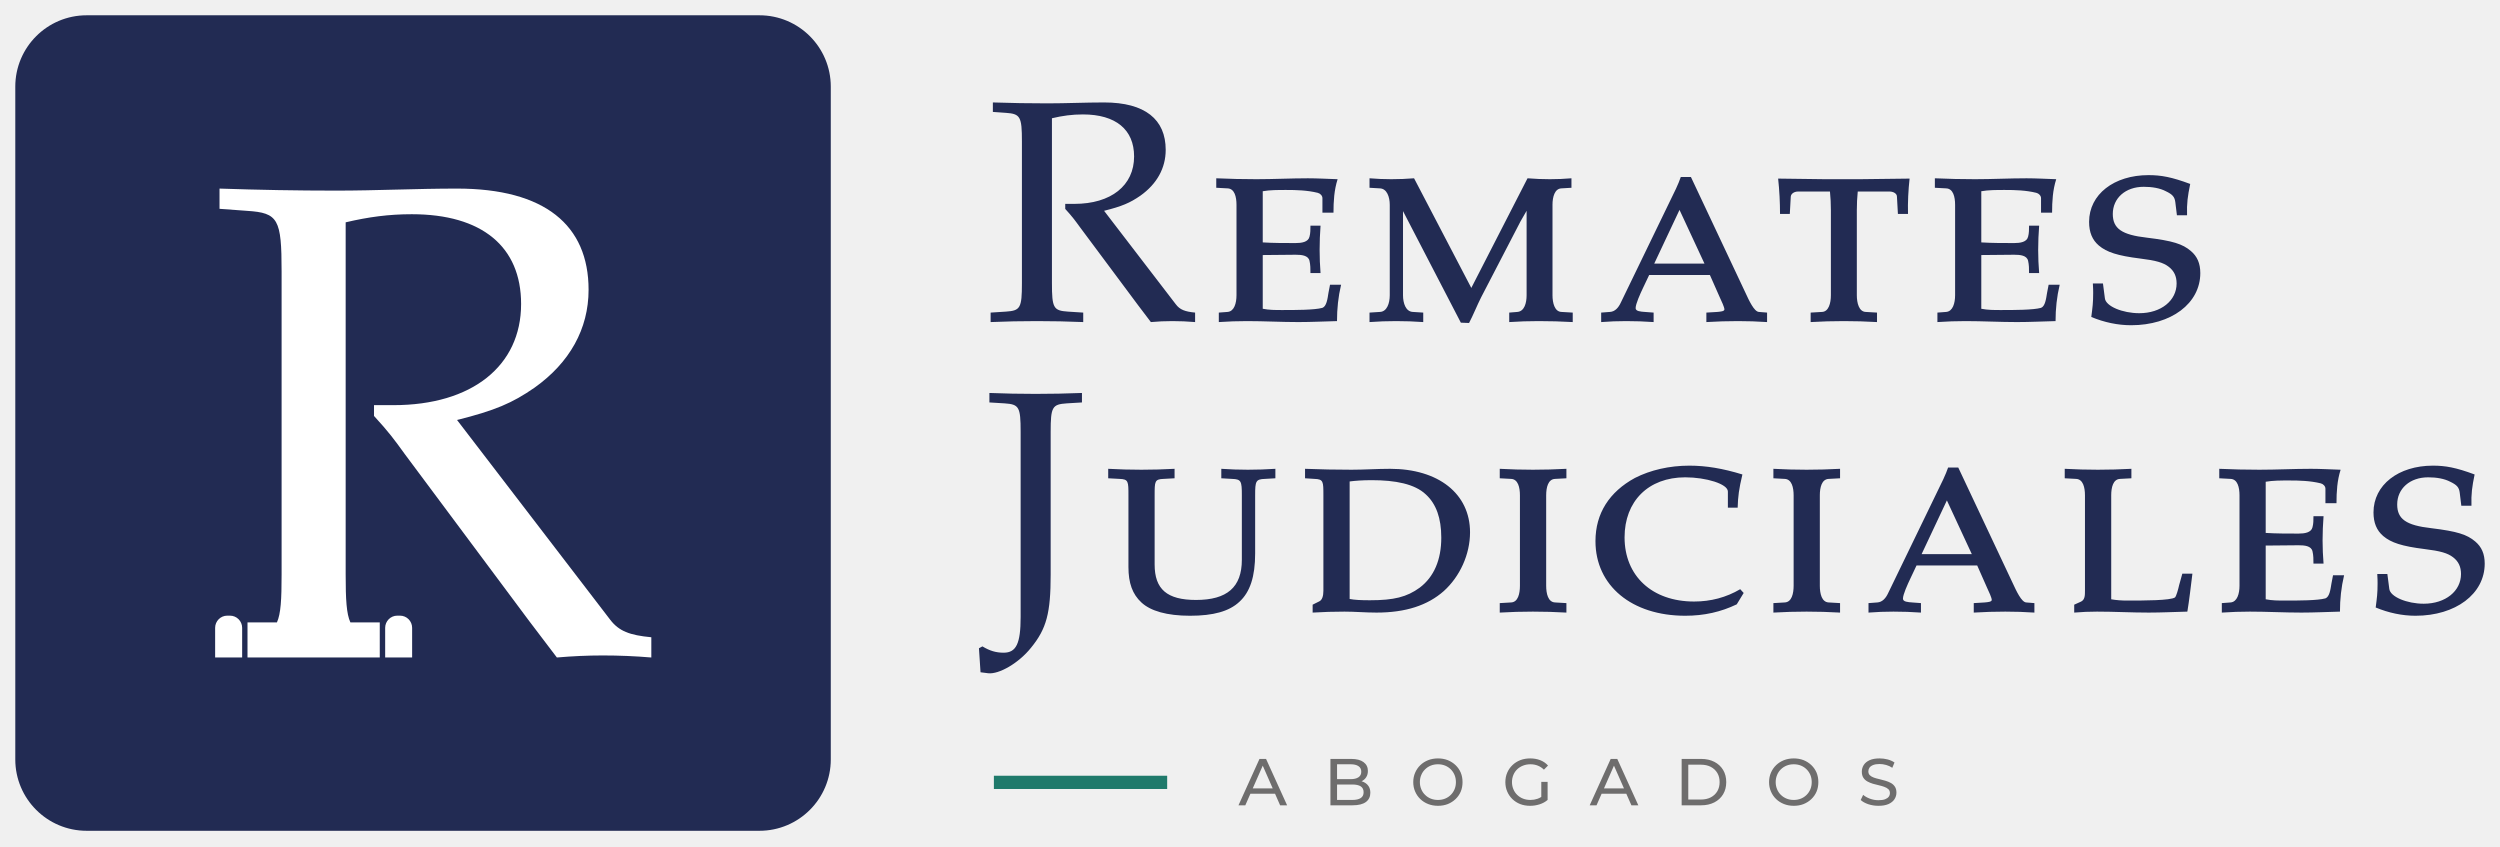
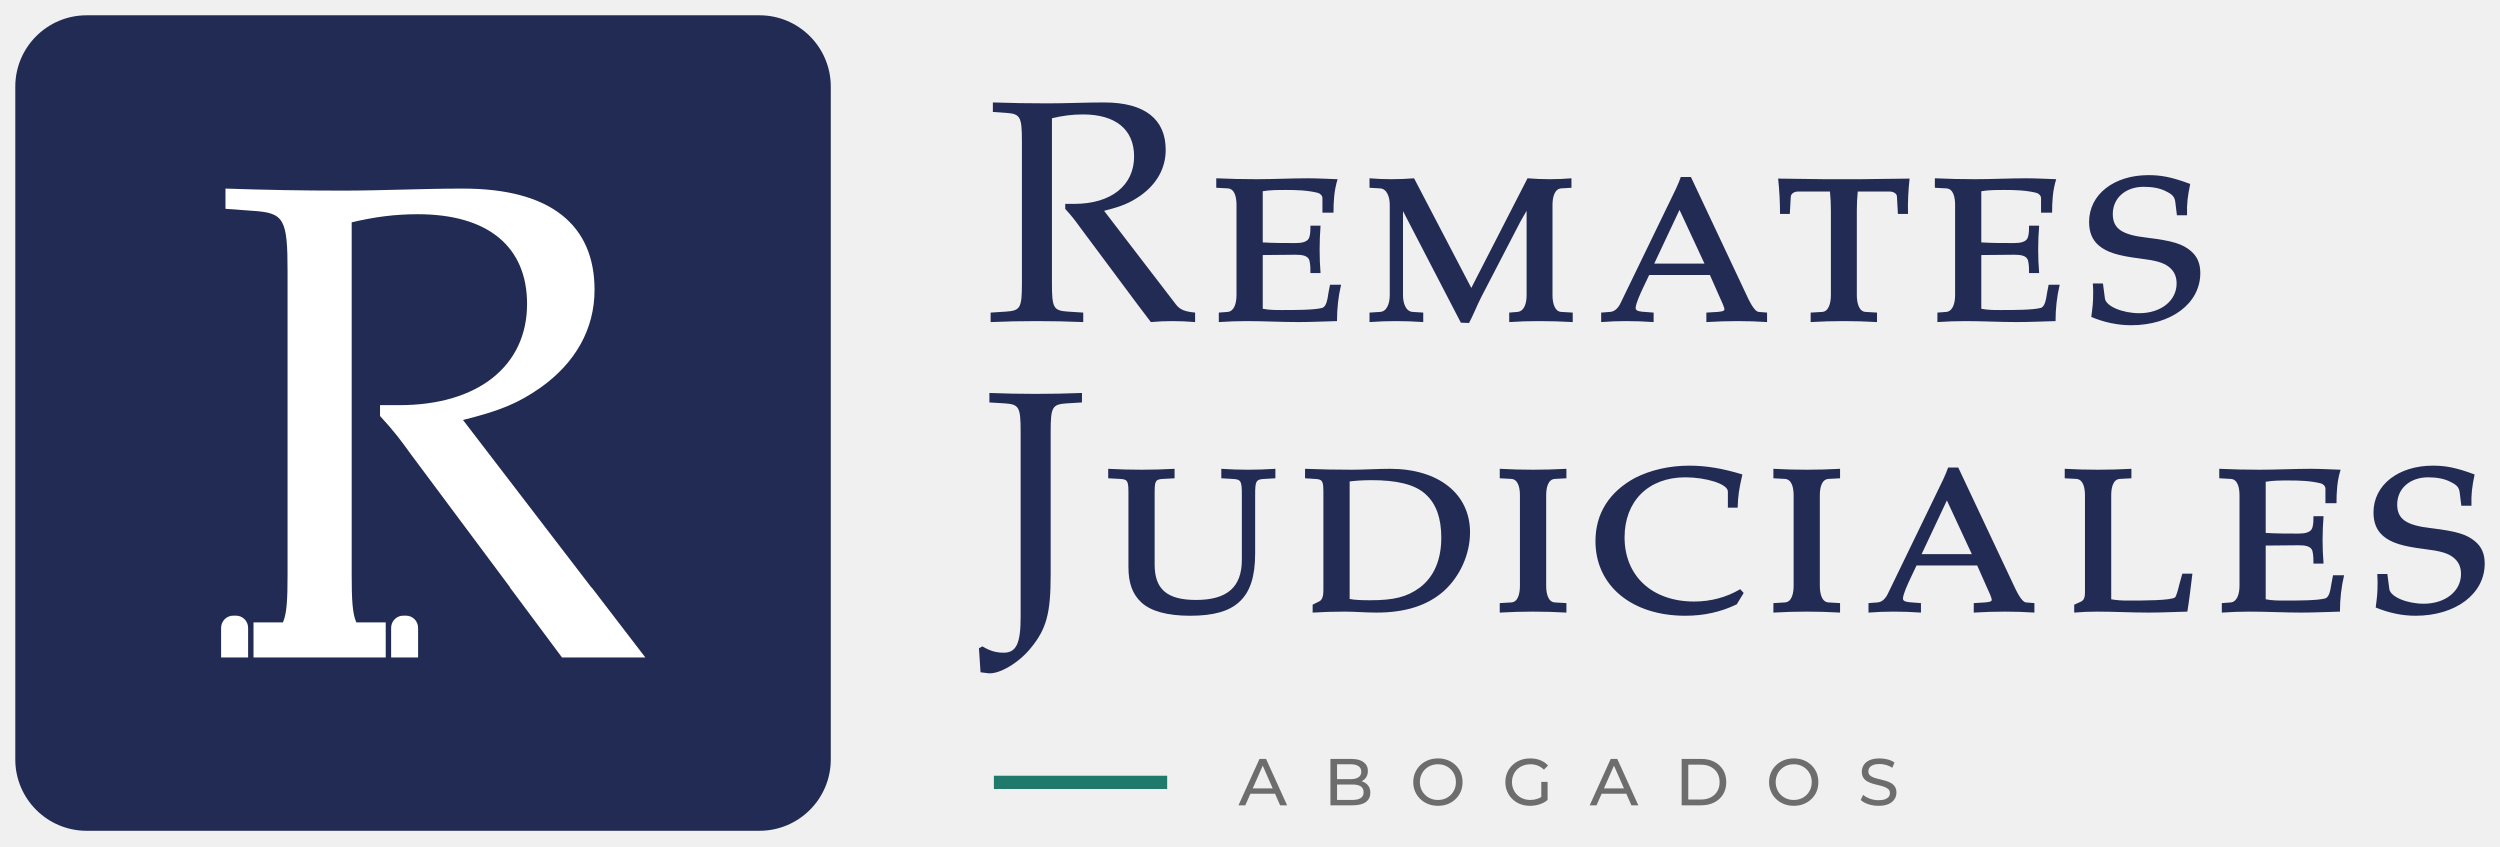
<svg xmlns="http://www.w3.org/2000/svg" viewBox="-3 -3 490.5 166" role="img" aria-label="Abogados Remates Judiciales">
  <path d="M14 0H146C153.73 0 160 6.27 160 14V146C160 153.73 153.73 160 146 160H14C6.27 160 0 153.73 0 146V14C0 6.27 6.27 0 14 0Z" fill="#222B53" />
-   <path d="M45.56 119.12H51.33C52.1 117.44 52.25 114.61 52.25 109.72V50.28C52.25 39.96 51.59 38.77 45.5 38.37L40.07 37.97V34C47.75 34.26 55.29 34.4 62.97 34.4C70.91 34.4 78.72 34 86.67 34C103.87 34 112.48 41.15 112.48 53.86C112.48 61.53 108.77 68.15 101.89 73.05C97.52 76.09 94.08 77.55 86.67 79.4L116.72 118.59C118.44 120.84 120.55 121.63 124.79 122.03V126Q120.02 125.6 115.26 125.6C112.21 125.6 109.3 125.74 106.26 126L100.83 118.85L76.47 86.16C74.36 83.24 73.3 81.79 70.38 78.61V76.49H74.22C89.58 76.49 99.24 68.81 99.24 56.64C99.24 45.38 91.56 39.03 77.8 39.03C73.3 39.03 69.33 39.56 64.82 40.62V109.72C64.82 114.61 64.97 117.44 65.75 119.12H71.51V126H45.56ZM74.95 117.79H75.48C76.8 117.79 77.86 118.86 77.86 120.18V126H72.57V120.18C72.57 118.86 73.64 117.79 74.95 117.79ZM41.59 117.79H42.12C43.44 117.79 44.51 118.86 44.51 120.18V126H39.21V120.18C39.21 118.86 40.28 117.79 41.59 117.79Z" fill="#FFFFFF" />
+   <path d="M46.74 119.12H52.5C53.28 117.44 53.42 114.61 53.42 109.72V50.28C53.42 39.96 52.76 38.77 46.67 38.37L41.24 37.97V34C48.92 34.26 56.46 34.4 64.14 34.4C72.09 34.4 79.9 34 87.84 34C105.05 34 113.65 41.15 113.65 53.86C113.65 61.53 109.94 68.15 103.06 73.05C98.69 76.09 95.25 77.55 87.84 79.4L113.01 112.23H113.06L123.62 126H107.27L97.02 112.23H97.07L77.64 86.16C75.53 83.24 74.47 81.79 71.56 78.61V76.49H75.39C90.75 76.49 100.41 68.81 100.41 56.64C100.41 45.38 92.74 39.03 78.97 39.03C74.47 39.03 70.5 39.56 66 40.62V109.72C66 114.61 66.14 117.44 66.92 119.12H72.68V126H46.74ZM76.12 117.79H76.65C77.97 117.79 79.03 118.86 79.03 120.18V126H73.74V120.18C73.74 118.86 74.81 117.79 76.12 117.79ZM42.76 117.79H43.29C44.61 117.79 45.68 118.86 45.68 120.18V126H40.38V120.18C40.38 118.86 41.45 117.79 42.76 117.79Z" fill="#FFFFFF" />
  <path d="M191.36 60.19C194.4 60.06 197.38 60 200.42 60C203.45 60 206.49 60.06 209.53 60.19V58.33L206.55 58.14C203.7 57.95 203.39 57.46 203.39 52.56V20.2C205.5 19.7 207.36 19.45 209.47 19.45C215.92 19.45 219.51 22.43 219.51 27.7C219.51 33.4 214.99 37 207.79 37H206V37.99C207.36 39.48 207.86 40.16 208.85 41.52L220.26 56.84L222.8 60.19C224.22 60.06 225.59 60 227.01 60C228.5 60 229.99 60.06 231.48 60.19V58.33C229.49 58.14 228.5 57.77 227.7 56.71L213.62 38.36C217.09 37.49 218.71 36.81 220.75 35.39C223.98 33.09 225.71 29.99 225.71 26.4C225.71 20.44 221.68 17.1 213.62 17.1C209.9 17.1 206.24 17.28 202.52 17.28C198.93 17.28 195.39 17.22 191.8 17.1V18.96L194.34 19.14C197.19 19.33 197.5 19.89 197.5 24.72V52.56C197.5 57.46 197.19 57.95 194.34 58.14L191.36 58.33ZM235.63 33.84 237.86 33.96C239.23 34.02 239.6 35.63 239.6 37.18V54.92C239.6 56.47 239.17 58.08 237.86 58.2L236.13 58.33V60.19C237.99 60.06 239.85 60 241.65 60C244.99 60 248.4 60.19 251.75 60.19C254.29 60.19 256.77 60.06 259.32 60C259.32 57.58 259.56 55.23 260.12 52.87H257.95L257.64 54.48C257.46 55.66 257.27 57.09 256.46 57.4C254.91 57.83 251.19 57.83 248.53 57.83C247.23 57.83 245.99 57.83 244.75 57.58V47.04L251.19 46.98C252.37 46.98 253.67 47.1 253.92 48.16C254.11 48.96 254.11 49.77 254.11 50.58H256.09C255.97 49.09 255.91 47.54 255.91 46.05C255.91 44.44 255.97 42.89 256.09 41.28H254.11C254.11 42.02 254.11 42.76 253.92 43.45C253.67 44.5 252.37 44.69 251.19 44.69C249.02 44.69 246.85 44.69 244.75 44.56V34.52C246.11 34.27 247.78 34.27 249.33 34.27C251.38 34.27 253.49 34.33 255.53 34.83C256.03 34.95 256.46 35.39 256.46 35.88V38.73H258.63C258.63 36.5 258.76 34.27 259.44 32.16C257.46 32.1 255.53 31.98 253.61 31.98C250.26 31.98 246.92 32.16 243.51 32.16C240.9 32.16 238.24 32.1 235.63 31.98ZM265.7 60.19C267.44 60.06 269.17 60 270.91 60C272.71 60 274.44 60.06 276.24 60.19V58.33L274.2 58.2C272.83 58.14 272.27 56.53 272.27 54.92V38.42L283.62 60.31L285.23 60.37C286.1 58.7 286.78 56.96 287.59 55.35L295.34 40.41L296.52 38.36V54.92C296.52 56.47 296.08 58.08 294.72 58.2L293.11 58.33V60.19C295.03 60.06 296.95 60 298.87 60C301.1 60 303.34 60.06 305.57 60.19V58.33L303.34 58.2C302.03 58.14 301.6 56.47 301.6 54.92V37.18C301.6 35.63 302.03 34.02 303.34 33.96L305.32 33.84V31.98C303.89 32.1 302.53 32.16 301.1 32.16C299.62 32.16 298.19 32.1 296.7 31.98L285.67 53.49L274.44 31.98C272.96 32.1 271.47 32.16 269.98 32.16C268.55 32.16 267.13 32.1 265.7 31.98V33.84L267.75 33.96C269.11 34.02 269.67 35.63 269.67 37.18V54.92C269.67 56.53 269.11 58.14 267.75 58.2L265.7 58.33ZM311.15 60.19C312.76 60.06 314.43 60 316.05 60C317.84 60 319.64 60.06 321.44 60.19V58.33L319.7 58.2C318.9 58.14 317.91 58.08 317.91 57.46C317.91 56.65 318.77 54.73 319.39 53.43L320.57 50.95H332.48L334.4 55.29C334.77 56.09 335.33 57.27 335.33 57.71C335.33 58.08 334.58 58.14 333.96 58.2L331.79 58.33V60.19C333.9 60.06 335.95 60 337.99 60C339.92 60 341.78 60.06 343.7 60.19V58.33L342.09 58.2C341.16 58.14 340.16 55.97 339.42 54.36L328.76 31.73H326.77C326.34 33.03 325.41 34.95 324.6 36.56L314.99 56.4C314.56 57.33 313.88 58.14 312.88 58.2L311.15 58.33ZM321.56 48.72 326.52 38.18 331.42 48.72ZM345.87 32.04C346.12 34.33 346.24 36.69 346.24 38.98H348.16L348.35 35.57C348.41 34.95 349.09 34.58 349.77 34.58H356.04C356.16 35.76 356.22 37 356.22 38.24V54.92C356.22 56.47 355.79 58.14 354.49 58.2L352.25 58.33V60.19C354.42 60.06 356.59 60 358.76 60C360.93 60 363.1 60.06 365.27 60.19V58.33L363.04 58.2C361.74 58.14 361.31 56.47 361.31 54.92V38.24C361.31 37 361.37 35.76 361.49 34.58H367.75C368.44 34.58 369.18 34.95 369.18 35.57L369.37 38.98H371.35C371.29 36.69 371.41 34.33 371.66 32.04L361.93 32.16H355.04ZM376.62 33.84 378.85 33.96C380.22 34.02 380.59 35.63 380.59 37.18V54.92C380.59 56.47 380.15 58.08 378.85 58.2L377.12 58.33V60.19C378.98 60.06 380.84 60 382.63 60C385.98 60 389.39 60.19 392.74 60.19C395.28 60.19 397.76 60.06 400.3 60C400.3 57.58 400.55 55.23 401.11 52.87H398.94L398.63 54.48C398.44 55.66 398.26 57.09 397.45 57.4C395.9 57.83 392.18 57.83 389.52 57.83C388.21 57.83 386.97 57.83 385.73 57.58V47.04L392.18 46.98C393.36 46.98 394.66 47.1 394.91 48.16C395.1 48.96 395.1 49.77 395.1 50.58H397.08C396.96 49.09 396.89 47.54 396.89 46.05C396.89 44.44 396.96 42.89 397.08 41.28H395.1C395.1 42.02 395.1 42.76 394.91 43.45C394.66 44.5 393.36 44.69 392.18 44.69C390.01 44.69 387.84 44.69 385.73 44.56V34.52C387.1 34.27 388.77 34.27 390.32 34.27C392.37 34.27 394.48 34.33 396.52 34.83C397.02 34.95 397.45 35.39 397.45 35.88V38.73H399.62C399.62 36.5 399.75 34.27 400.43 32.16C398.44 32.1 396.52 31.98 394.6 31.98C391.25 31.98 387.9 32.16 384.49 32.16C381.89 32.16 379.22 32.1 376.62 31.98ZM406.88 40.53C406.88 42.58 407.5 44.07 408.8 45.18C410.35 46.48 412.46 47.17 416.86 47.72C420.02 48.1 421.45 48.53 422.5 49.34C423.55 50.14 424.05 51.2 424.05 52.62C424.05 55.97 421.01 58.45 416.73 58.45C413.45 58.45 410.16 57.09 409.98 55.54L409.6 52.62H407.62C407.68 53.43 407.68 54.23 407.68 54.48C407.68 56.4 407.56 57.27 407.31 59.19C409.85 60.25 412.52 60.81 415.12 60.81C423 60.81 428.7 56.53 428.7 50.58C428.7 48.65 428.08 47.29 426.84 46.24C425.23 44.87 423.31 44.25 418.22 43.63C413.26 43.07 411.53 41.83 411.53 38.98C411.53 35.88 414.01 33.65 417.6 33.65C419.21 33.65 420.76 33.9 421.94 34.52C423.24 35.14 423.68 35.63 423.8 36.69L424.11 39.23H426.1C426.03 36.87 426.22 35.51 426.72 33.09C423.06 31.73 421.01 31.36 418.53 31.36C411.77 31.36 406.88 35.14 406.88 40.53Z" fill="#222B53" />
  <path d="M189.07 124.19 189.38 128.9 190.87 129.09C192.98 129.34 196.88 127.11 199.3 124.07C202.34 120.35 203.14 117.25 203.14 109.75V81.72C203.14 76.82 203.45 76.33 206.31 76.14L209.28 75.96V74.1C206.24 74.22 203.21 74.28 200.17 74.28C197.13 74.28 194.15 74.22 191.12 74.1V75.96L194.09 76.14C196.94 76.33 197.25 76.82 197.25 81.72V118.05C197.25 123.26 196.39 125.06 193.91 125.06C192.42 125.06 191.18 124.69 189.75 123.82ZM214.43 90.84 216.66 90.96C218.4 91.02 218.4 91.46 218.4 94.18V108.26C218.4 111.42 219.2 113.59 220.94 115.2C222.74 116.88 225.96 117.81 230.49 117.81C235.07 117.81 238.17 116.94 240.16 115.08C242.27 113.16 243.26 110.12 243.26 105.59V94.18C243.26 91.39 243.38 91.02 245.18 90.96L247.23 90.84V88.98C245.43 89.1 243.63 89.16 241.83 89.16C240.1 89.16 238.36 89.1 236.62 88.98V90.84L238.73 90.96C240.53 91.02 240.65 91.39 240.65 94.18V106.83C240.65 112.23 237.74 114.71 231.66 114.71C225.96 114.71 223.54 112.6 223.54 107.76V94.18C223.54 91.46 223.54 91.02 225.28 90.96L227.45 90.84V88.98C225.28 89.1 223.11 89.16 220.94 89.16C218.77 89.16 216.6 89.1 214.43 88.98ZM253.05 90.84 254.91 90.96C256.65 91.02 256.65 91.46 256.65 94.18V112.91C256.65 113.96 256.4 114.77 255.78 115.02C255.35 115.2 254.98 115.45 254.54 115.64V117.19C256.65 117.06 258.7 117 260.8 117C262.85 117 264.96 117.19 267.07 117.19C272.83 117.19 277.11 115.76 280.27 112.97C283.43 110.12 285.42 105.78 285.42 101.44C285.42 93.87 279.22 88.98 269.73 88.98C267.19 88.98 264.71 89.16 262.17 89.16C259.13 89.16 256.09 89.1 253.05 88.98ZM261.8 114.52V91.46C262.85 91.33 264.21 91.21 266.14 91.21C270.79 91.21 274.57 91.95 276.74 94C278.78 95.86 279.78 98.65 279.78 102.49C279.78 106.83 278.35 110.18 275.56 112.29C273.02 114.15 270.48 114.77 265.76 114.77C264.03 114.77 262.79 114.71 261.8 114.52ZM291.25 117.19C293.42 117.06 295.59 117 297.76 117C299.93 117 302.1 117.06 304.33 117.19V115.33L302.1 115.2C300.73 115.14 300.36 113.47 300.36 111.92V94.18C300.36 92.63 300.73 91.02 302.1 90.96L304.33 90.84V88.98C302.1 89.1 299.93 89.16 297.76 89.16C295.59 89.16 293.42 89.1 291.25 88.98V90.84L293.48 90.96C294.84 91.02 295.21 92.63 295.21 94.18V111.92C295.21 113.47 294.84 115.14 293.48 115.2L291.25 115.33ZM310.03 103.17C310.03 111.92 317.16 117.81 327.64 117.81C331.36 117.81 334.65 117.06 337.75 115.57L339.11 113.34L338.43 112.6C335.7 114.21 332.66 115.02 329.38 115.02C321.13 115.02 315.74 109.99 315.74 102.43C315.74 95.36 320.39 90.65 327.64 90.65C331.73 90.65 336.01 91.95 336.01 93.44V96.6H337.93C337.99 94.43 338.18 92.94 338.86 90.09C335.02 88.91 331.73 88.36 328.45 88.36C324.54 88.36 320.82 89.22 317.78 90.77C312.76 93.5 310.03 97.72 310.03 103.17ZM344.94 117.19C347.11 117.06 349.28 117 351.45 117C353.62 117 355.79 117.06 358.02 117.19V115.33L355.79 115.2C354.42 115.14 354.05 113.47 354.05 111.92V94.18C354.05 92.63 354.42 91.02 355.79 90.96L358.02 90.84V88.98C355.79 89.1 353.62 89.16 351.45 89.16C349.28 89.16 347.11 89.1 344.94 88.98V90.84L347.17 90.96C348.53 91.02 348.91 92.63 348.91 94.18V111.92C348.91 113.47 348.53 115.14 347.17 115.2L344.94 115.33ZM363.6 117.19C365.21 117.06 366.89 117 368.5 117C370.3 117 372.09 117.06 373.89 117.19V115.33L372.16 115.2C371.35 115.14 370.36 115.08 370.36 114.46C370.36 113.65 371.23 111.73 371.85 110.43L373.02 107.95H384.93L386.85 112.29C387.22 113.09 387.78 114.27 387.78 114.71C387.78 115.08 387.04 115.14 386.42 115.2L384.25 115.33V117.19C386.35 117.06 388.4 117 390.45 117C392.37 117 394.23 117.06 396.15 117.19V115.33L394.54 115.2C393.61 115.14 392.62 112.97 391.87 111.36L381.21 88.73H379.22C378.79 90.03 377.86 91.95 377.05 93.56L367.44 113.4C367.01 114.33 366.33 115.14 365.34 115.2L363.6 115.33ZM374.02 105.72 378.98 95.18 383.87 105.72ZM402.1 90.84 404.33 90.96C405.7 91.02 406.07 92.63 406.07 94.18V112.91C406.07 113.78 406.07 114.64 405.33 115.02L403.96 115.64V117.19C405.45 117.06 406.94 117 408.43 117C411.84 117 415.18 117.19 418.59 117.19C421.07 117.19 423.62 117.06 426.16 117C426.53 114.77 426.84 112.04 427.15 109.56H425.17L424.55 111.79C424.36 112.66 423.99 113.96 423.74 114.21C422.87 114.83 417.6 114.83 414.38 114.83C413.32 114.83 412.27 114.77 411.22 114.58V94.18C411.22 92.63 411.59 91.02 412.95 90.96L415.18 90.84V88.98C412.95 89.1 410.78 89.16 408.61 89.16C406.44 89.16 404.27 89.1 402.1 88.98ZM432.42 90.84 434.65 90.96C436.02 91.02 436.39 92.63 436.39 94.18V111.92C436.39 113.47 435.95 115.08 434.65 115.2L432.92 115.33V117.19C434.78 117.06 436.64 117 438.43 117C441.78 117 445.19 117.19 448.54 117.19C451.08 117.19 453.56 117.06 456.1 117C456.1 114.58 456.35 112.23 456.91 109.87H454.74L454.43 111.48C454.24 112.66 454.06 114.09 453.25 114.4C451.7 114.83 447.98 114.83 445.32 114.83C444.01 114.83 442.77 114.83 441.53 114.58V104.04L447.98 103.98C449.16 103.98 450.46 104.1 450.71 105.16C450.9 105.96 450.9 106.77 450.9 107.58H452.88C452.76 106.09 452.69 104.54 452.69 103.05C452.69 101.44 452.76 99.89 452.88 98.28H450.9C450.9 99.02 450.9 99.76 450.71 100.45C450.46 101.5 449.16 101.69 447.98 101.69C445.81 101.69 443.64 101.69 441.53 101.56V91.52C442.9 91.27 444.57 91.27 446.12 91.27C448.17 91.27 450.28 91.33 452.32 91.83C452.82 91.95 453.25 92.39 453.25 92.88V95.73H455.42C455.42 93.5 455.55 91.27 456.23 89.16C454.24 89.1 452.32 88.98 450.4 88.98C447.05 88.98 443.7 89.16 440.29 89.16C437.69 89.16 435.02 89.1 432.42 88.98ZM462.68 97.53C462.68 99.58 463.3 101.07 464.6 102.18C466.15 103.48 468.26 104.17 472.66 104.72C475.82 105.1 477.25 105.53 478.3 106.34C479.35 107.14 479.85 108.2 479.85 109.62C479.85 112.97 476.81 115.45 472.53 115.45C469.25 115.45 465.96 114.09 465.78 112.54L465.4 109.62H463.42C463.48 110.43 463.48 111.23 463.48 111.48C463.48 113.4 463.36 114.27 463.11 116.19C465.65 117.25 468.32 117.81 470.92 117.81C478.8 117.81 484.5 113.53 484.5 107.58C484.5 105.65 483.88 104.29 482.64 103.24C481.03 101.87 479.11 101.25 474.02 100.63C469.06 100.07 467.33 98.83 467.33 95.98C467.33 92.88 469.81 90.65 473.4 90.65C475.01 90.65 476.56 90.9 477.74 91.52C479.04 92.14 479.48 92.63 479.6 93.69L479.91 96.23H481.9C481.83 93.87 482.02 92.51 482.52 90.09C478.86 88.73 476.81 88.36 474.33 88.36C467.57 88.36 462.68 92.14 462.68 97.53Z" fill="#222B53" />
  <path d="M192 149.2H226V151.8H192Z" fill="#1F7A6B" />
  <path d="M239.99 155 244.11 145.9H245.4L249.53 155H248.16L244.49 146.63H245.01L241.33 155ZM241.74 152.73 242.09 151.68H247.21L247.59 152.73ZM258.03 155V145.9H262.11Q263.69 145.9 264.53 146.53Q265.38 147.16 265.38 148.25Q265.38 148.99 265.04 149.5Q264.71 150.01 264.15 150.28Q263.6 150.55 262.95 150.55L263.18 150.16Q263.96 150.16 264.56 150.44Q265.15 150.71 265.51 151.24Q265.86 151.76 265.86 152.54Q265.86 153.71 264.98 154.36Q264.1 155 262.37 155ZM259.33 153.95H262.32Q263.4 153.95 263.97 153.58Q264.54 153.22 264.54 152.44Q264.54 151.65 263.97 151.28Q263.4 150.92 262.32 150.92H259.21V149.87H262Q262.98 149.87 263.53 149.5Q264.08 149.14 264.08 148.41Q264.08 147.68 263.53 147.32Q262.98 146.95 262 146.95H259.33ZM279.13 155.1Q278.09 155.1 277.2 154.75Q276.31 154.4 275.66 153.77Q275.01 153.14 274.65 152.3Q274.28 151.45 274.28 150.45Q274.28 149.45 274.65 148.6Q275.01 147.76 275.66 147.13Q276.31 146.5 277.19 146.15Q278.08 145.8 279.13 145.8Q280.17 145.8 281.05 146.14Q281.92 146.49 282.58 147.12Q283.24 147.75 283.6 148.59Q283.95 149.44 283.95 150.45Q283.95 151.46 283.6 152.31Q283.24 153.15 282.58 153.78Q281.92 154.41 281.05 154.76Q280.17 155.1 279.13 155.1ZM279.13 153.95Q279.88 153.95 280.53 153.69Q281.17 153.43 281.65 152.95Q282.12 152.48 282.39 151.84Q282.65 151.2 282.65 150.45Q282.65 149.7 282.39 149.06Q282.12 148.42 281.65 147.95Q281.17 147.47 280.53 147.21Q279.88 146.95 279.13 146.95Q278.36 146.95 277.72 147.21Q277.08 147.47 276.6 147.95Q276.11 148.42 275.85 149.06Q275.58 149.7 275.58 150.45Q275.58 151.2 275.85 151.84Q276.11 152.48 276.6 152.95Q277.08 153.43 277.72 153.69Q278.36 153.95 279.13 153.95ZM297.2 155.1Q296.15 155.1 295.26 154.76Q294.38 154.41 293.73 153.78Q293.08 153.15 292.72 152.31Q292.35 151.46 292.35 150.45Q292.35 149.44 292.72 148.59Q293.08 147.75 293.74 147.12Q294.39 146.49 295.28 146.14Q296.16 145.8 297.23 145.8Q298.3 145.8 299.2 146.15Q300.1 146.5 300.72 147.2L299.92 148.01Q299.36 147.46 298.7 147.21Q298.05 146.95 297.28 146.95Q296.5 146.95 295.83 147.21Q295.16 147.47 294.67 147.94Q294.18 148.41 293.92 149.05Q293.65 149.7 293.65 150.45Q293.65 151.19 293.92 151.83Q294.18 152.48 294.67 152.95Q295.16 153.43 295.82 153.69Q296.48 153.95 297.27 153.95Q297.99 153.95 298.66 153.72Q299.33 153.49 299.9 152.96L300.64 153.95Q299.97 154.52 299.07 154.81Q298.16 155.1 297.2 155.1ZM300.64 153.95 299.4 153.78V150.4H300.64ZM308.9 155 313.02 145.9H314.31L318.44 155H317.08L313.4 146.63H313.92L310.24 155ZM310.65 152.73 311.01 151.68H316.13L316.51 152.73ZM326.94 155V145.9H330.78Q332.23 145.9 333.35 146.47Q334.46 147.04 335.08 148.07Q335.69 149.1 335.69 150.45Q335.69 151.8 335.08 152.83Q334.46 153.86 333.35 154.43Q332.23 155 330.78 155ZM328.24 153.87H330.7Q331.83 153.87 332.66 153.44Q333.48 153.01 333.94 152.24Q334.39 151.46 334.39 150.45Q334.39 149.42 333.94 148.66Q333.48 147.89 332.66 147.46Q331.83 147.03 330.7 147.03H328.24ZM348.94 155.1Q347.9 155.1 347.01 154.75Q346.12 154.4 345.47 153.77Q344.82 153.14 344.46 152.3Q344.09 151.45 344.09 150.45Q344.09 149.45 344.46 148.6Q344.82 147.76 345.47 147.13Q346.12 146.5 347 146.15Q347.89 145.8 348.94 145.8Q349.98 145.8 350.86 146.14Q351.73 146.49 352.39 147.12Q353.05 147.75 353.41 148.59Q353.76 149.44 353.76 150.45Q353.76 151.46 353.41 152.31Q353.05 153.15 352.39 153.78Q351.73 154.41 350.86 154.76Q349.98 155.1 348.94 155.1ZM348.94 153.95Q349.69 153.95 350.34 153.69Q350.98 153.43 351.46 152.95Q351.93 152.48 352.2 151.84Q352.46 151.2 352.46 150.45Q352.46 149.7 352.2 149.06Q351.93 148.42 351.46 147.95Q350.98 147.47 350.34 147.21Q349.69 146.95 348.94 146.95Q348.17 146.95 347.53 147.21Q346.89 147.47 346.4 147.95Q345.92 148.42 345.66 149.06Q345.39 149.7 345.39 150.45Q345.39 151.2 345.66 151.84Q345.92 152.48 346.4 152.95Q346.89 153.43 347.53 153.69Q348.17 153.95 348.94 153.95ZM365.55 155.1Q364.51 155.1 363.57 154.79Q362.62 154.47 362.07 153.96L362.55 152.95Q363.07 153.4 363.88 153.7Q364.68 154 365.55 154Q366.35 154 366.84 153.82Q367.33 153.63 367.57 153.32Q367.8 153 367.8 152.6Q367.8 152.13 367.5 151.84Q367.19 151.55 366.7 151.38Q366.22 151.2 365.63 151.07Q365.05 150.94 364.46 150.77Q363.86 150.59 363.38 150.32Q362.89 150.05 362.59 149.59Q362.29 149.12 362.29 148.4Q362.29 147.69 362.66 147.1Q363.03 146.51 363.81 146.15Q364.58 145.8 365.77 145.8Q366.57 145.8 367.35 146Q368.13 146.21 368.7 146.6L368.27 147.64Q367.69 147.25 367.04 147.08Q366.39 146.9 365.77 146.9Q365.01 146.9 364.51 147.1Q364.02 147.29 363.79 147.62Q363.57 147.94 363.57 148.34Q363.57 148.82 363.87 149.11Q364.18 149.4 364.66 149.57Q365.15 149.74 365.74 149.87Q366.32 150.01 366.91 150.18Q367.5 150.35 367.99 150.62Q368.48 150.89 368.78 151.35Q369.08 151.8 369.08 152.52Q369.08 153.21 368.7 153.8Q368.32 154.39 367.54 154.75Q366.75 155.1 365.55 155.1Z" fill="#6E6D6D" />
</svg>
